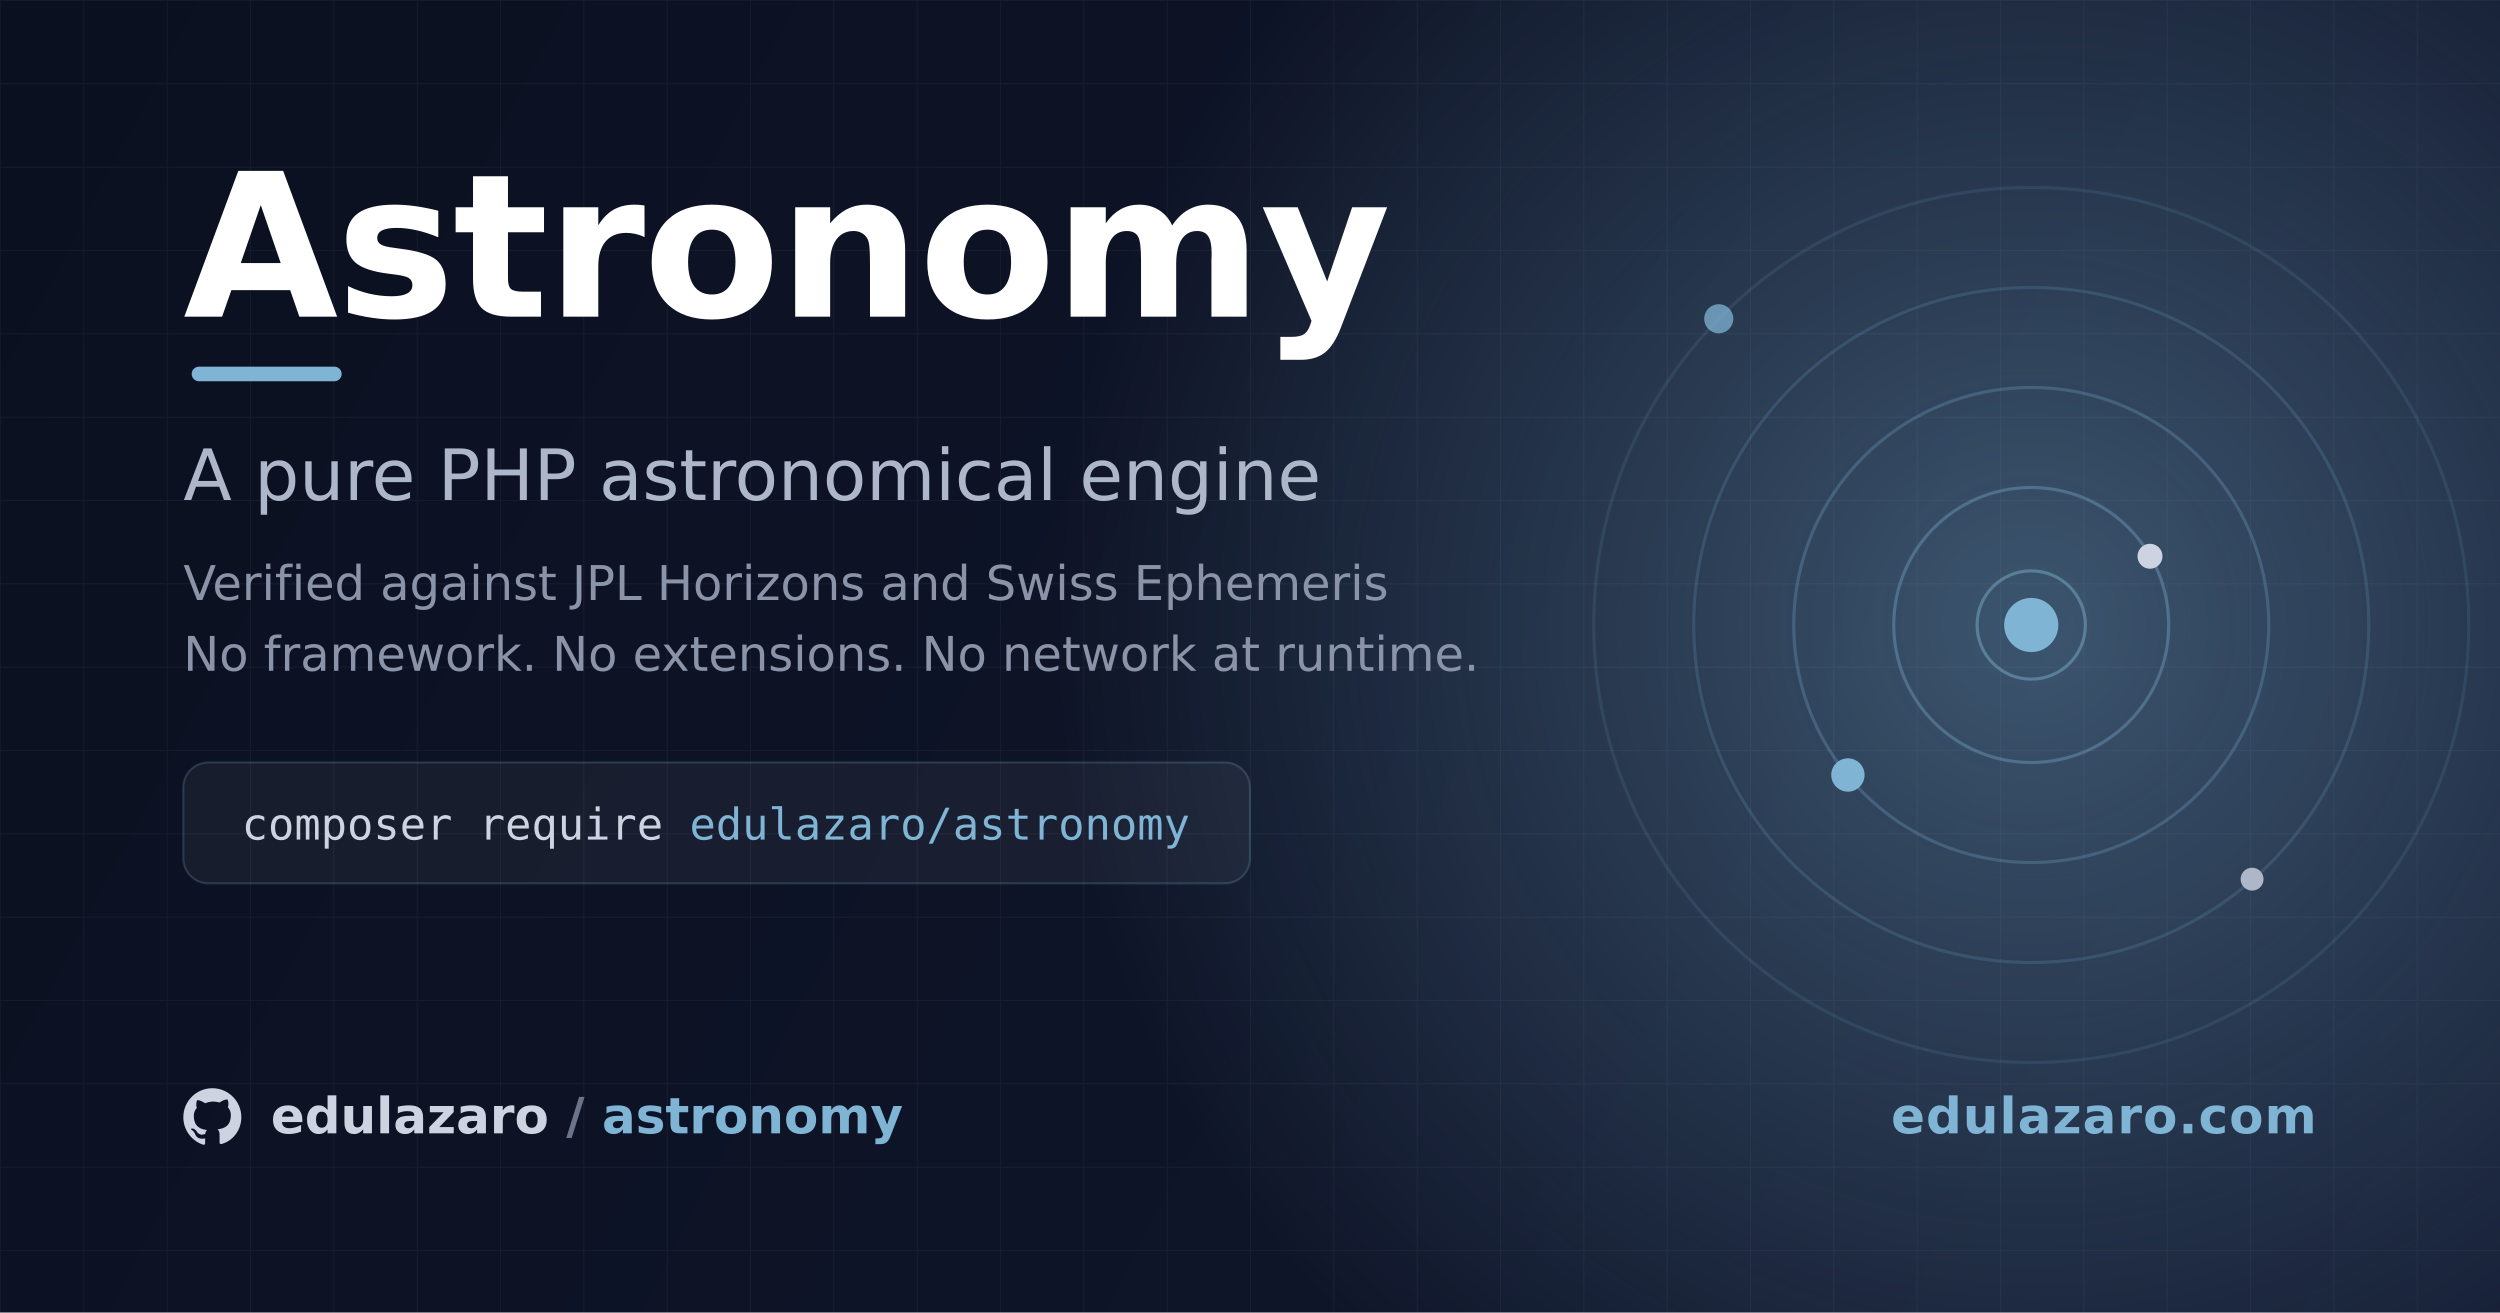
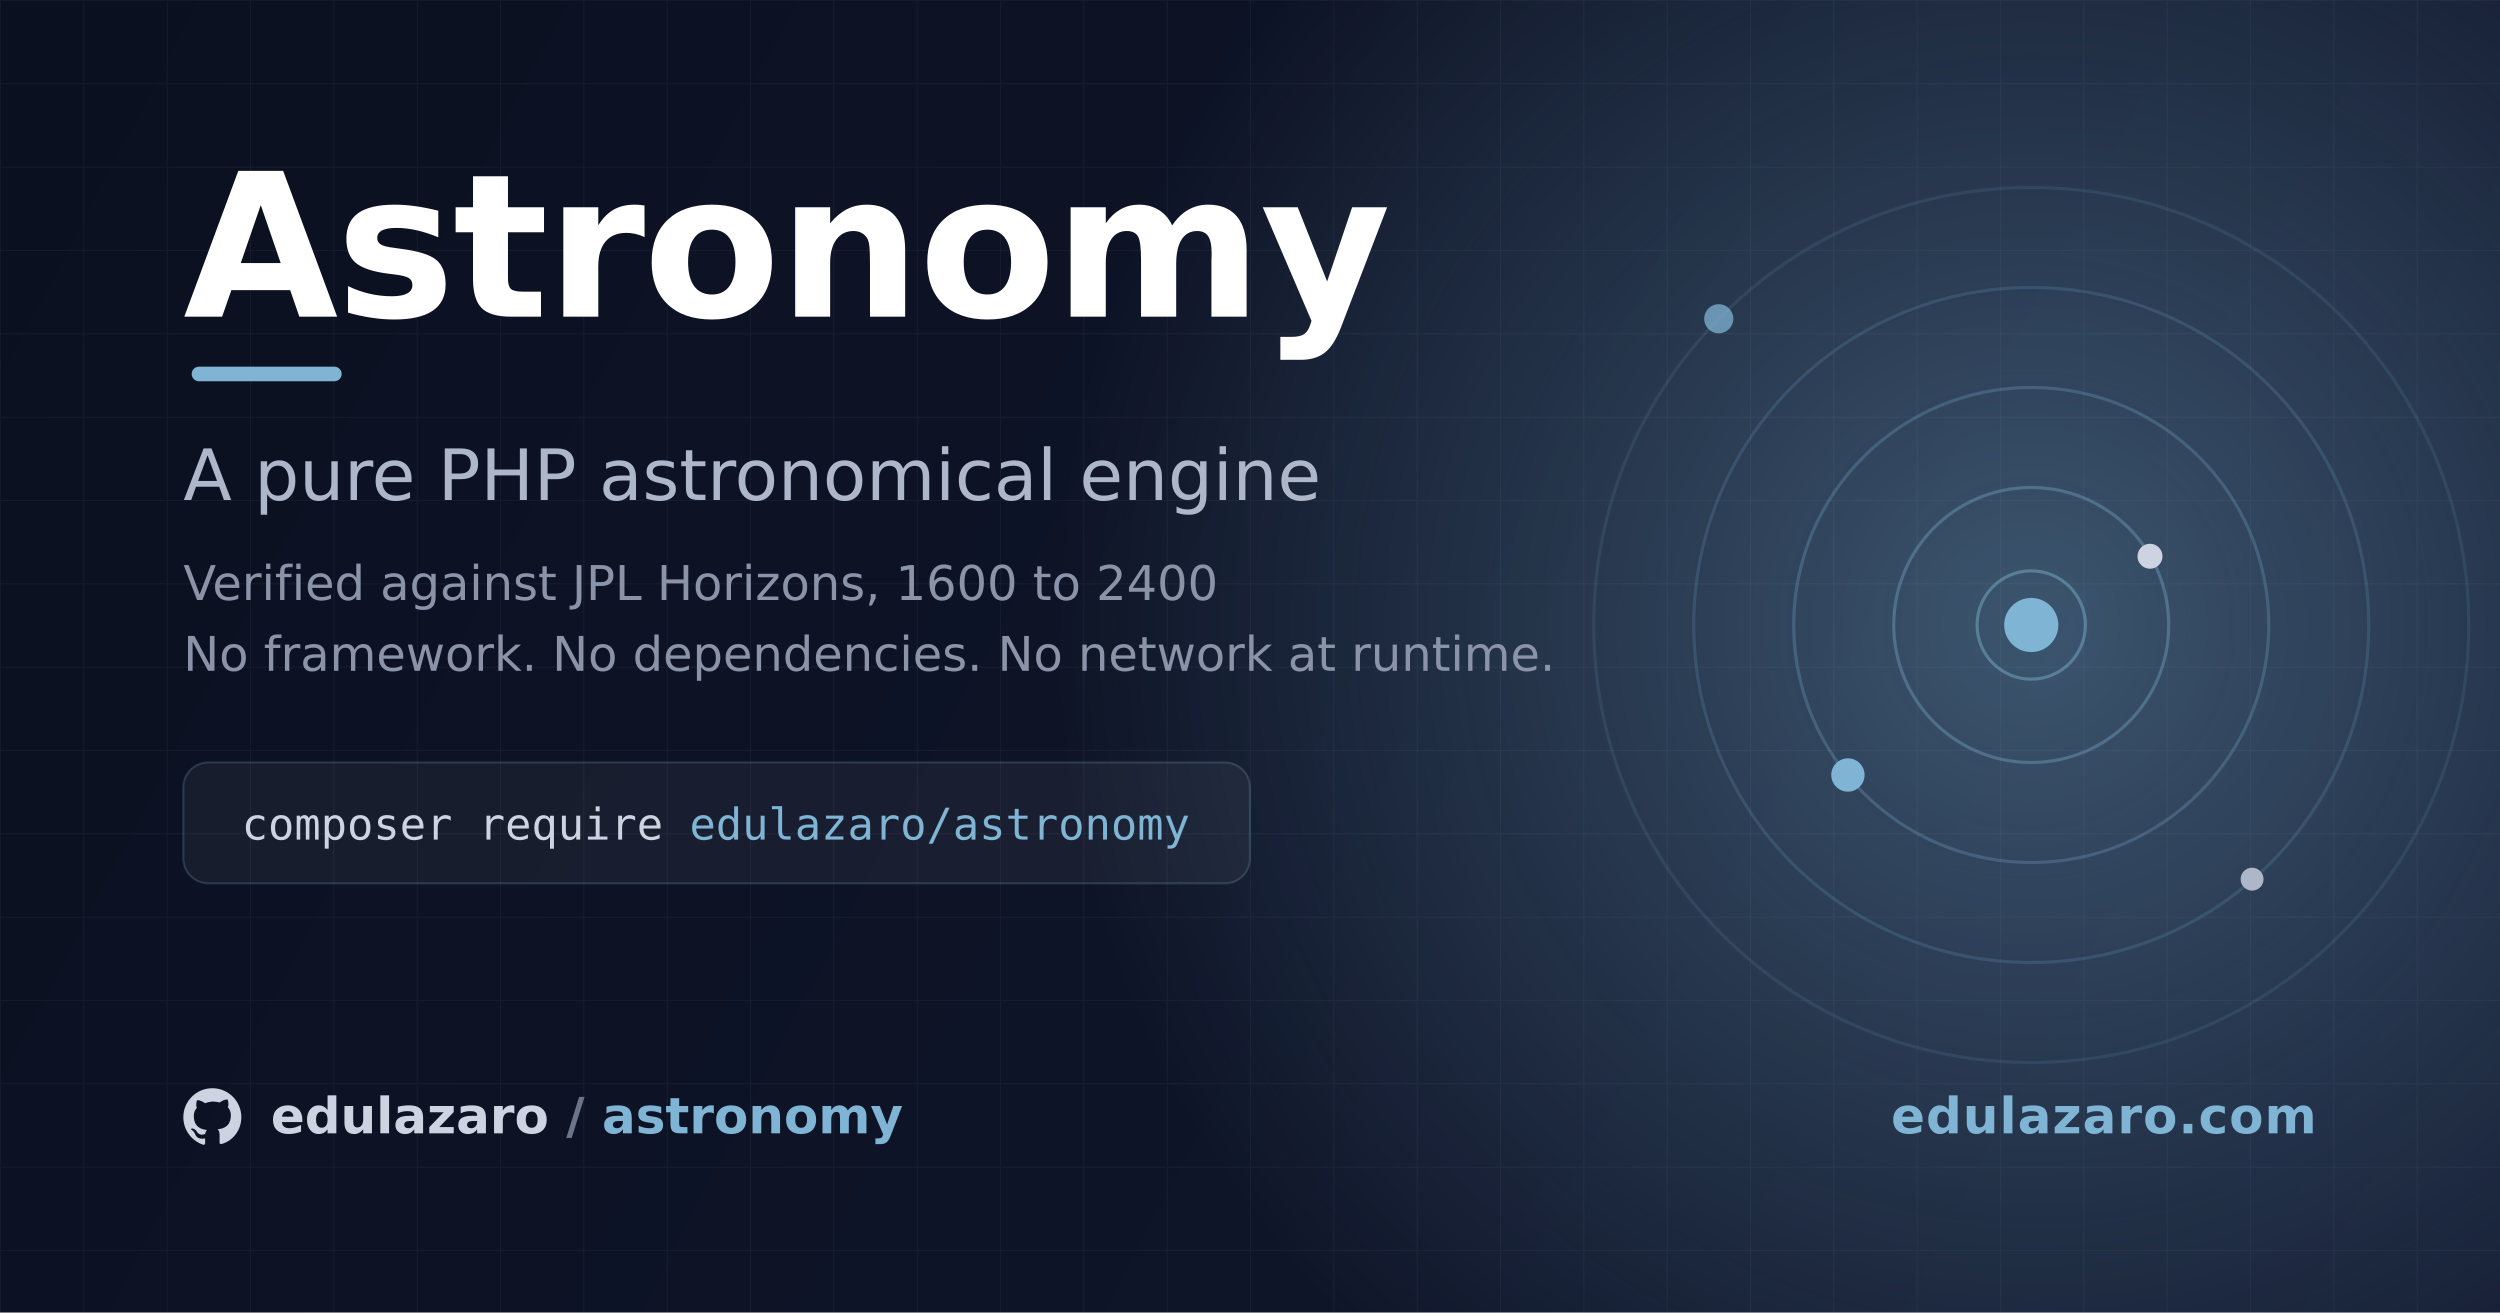
<svg xmlns="http://www.w3.org/2000/svg" width="1200" height="630" viewBox="0 0 1200 630" fill="none">
  <defs>
    <linearGradient id="bg" x1="0" y1="0" x2="1200" y2="630" gradientUnits="userSpaceOnUse">
      <stop offset="0" stop-color="#0b1020" />
      <stop offset="1" stop-color="#11182e" />
    </linearGradient>
    <radialGradient id="glow" cx="0" cy="0" r="1" gradientUnits="userSpaceOnUse" gradientTransform="translate(975 300) scale(470)">
      <stop offset="0" stop-color="#7FB4D4" stop-opacity="0.40" />
      <stop offset="1" stop-color="#7FB4D4" stop-opacity="0" />
    </radialGradient>
    <pattern id="grid" width="40" height="40" patternUnits="userSpaceOnUse">
      <path d="M40 0H0V40" fill="none" stroke="#ffffff" stroke-opacity="0.04" stroke-width="1" />
    </pattern>
  </defs>
  <rect width="1200" height="630" fill="url(#bg)" />
  <rect width="1200" height="630" fill="url(#grid)" />
  <rect width="1200" height="630" fill="url(#glow)" />
  <g transform="translate(975 300)">
    <circle r="66" fill="none" stroke="#7FB4D4" stroke-opacity="0.34" stroke-width="1.5" />
    <circle r="114" fill="none" stroke="#7FB4D4" stroke-opacity="0.26" stroke-width="1.5" />
    <circle r="162" fill="none" stroke="#7FB4D4" stroke-opacity="0.18" stroke-width="1.5" />
    <circle r="210" fill="none" stroke="#7FB4D4" stroke-opacity="0.12" stroke-width="1.5" />
    <circle r="13" fill="#7FB4D4" />
    <circle r="26" fill="none" stroke="#7FB4D4" stroke-opacity="0.45" stroke-width="1.5" />
    <circle cx="57" cy="-33" r="6" fill="#cdd3e0" />
    <circle cx="-88" cy="72" r="8" fill="#7FB4D4" />
    <circle cx="106" cy="122" r="5.5" fill="#aeb6c9" />
    <circle cx="-150" cy="-147" r="7" fill="#7FB4D4" fill-opacity="0.75" />
  </g>
  <text x="88" y="152" font-family="'DejaVu Sans', 'Nimbus Sans', Arial, sans-serif" font-size="96" font-weight="800" fill="#ffffff" letter-spacing="-1">Astronomy</text>
  <rect x="92" y="176" width="72" height="7" rx="3.5" fill="#7FB4D4" />
  <text x="88" y="240" font-family="'DejaVu Sans', 'Nimbus Sans', Arial, sans-serif" font-size="34" font-weight="400" fill="#aeb6c9">A pure PHP astronomical engine</text>
-   <text x="88" y="288" font-family="'DejaVu Sans', 'Nimbus Sans', Arial, sans-serif" font-size="23" font-weight="400" fill="#8b93a8">Verified against JPL Horizons and Swiss Ephemeris</text>
-   <text x="88" y="322" font-family="'DejaVu Sans', 'Nimbus Sans', Arial, sans-serif" font-size="23" font-weight="400" fill="#8b93a8">No framework. No extensions. No network at runtime.</text>
+   <text x="88" y="288" font-family="'DejaVu Sans', 'Nimbus Sans', Arial, sans-serif" font-size="23" font-weight="400" fill="#8b93a8">Verified against JPL Horizons, 1600 to 2400</text>
+   <text x="88" y="322" font-family="'DejaVu Sans', 'Nimbus Sans', Arial, sans-serif" font-size="23" font-weight="400" fill="#8b93a8">No framework. No dependencies. No network at runtime.</text>
  <rect x="88" y="366" width="512" height="58" rx="12" fill="#ffffff" fill-opacity="0.05" stroke="#7FB4D4" stroke-opacity="0.22" stroke-width="1" />
  <text x="116" y="403" font-family="'DejaVu Sans Mono', 'Noto Sans Mono', monospace" font-size="21" font-weight="400" fill="#cdd3e0">composer require <tspan fill="#7FB4D4">edulazaro/astronomy</tspan>
  </text>
  <g transform="translate(88 522)">
    <path transform="scale(1.16)" fill="#cdd3e0" d="M12 .297c-6.63 0-12 5.373-12 12 0 5.303 3.438 9.8 8.205 11.385.6.113.82-.258.82-.577 0-.285-.01-1.04-.015-2.04-3.338.724-4.042-1.61-4.042-1.61C4.422 18.07 3.633 17.7 3.633 17.7c-1.087-.744.084-.729.084-.729 1.205.084 1.838 1.236 1.838 1.236 1.07 1.835 2.809 1.305 3.495.998.108-.776.417-1.305.76-1.605-2.665-.305-5.467-1.334-5.467-5.931 0-1.311.469-2.381 1.236-3.221-.124-.303-.535-1.524.117-3.176 0 0 1.008-.322 3.301 1.23A11.509 11.509 0 0 1 12 5.803c1.02.005 2.047.138 3.006.404 2.291-1.552 3.297-1.23 3.297-1.23.653 1.653.242 2.874.118 3.176.77.84 1.235 1.911 1.235 3.221 0 4.609-2.807 5.624-5.479 5.921.43.372.823 1.102.823 2.222 0 1.606-.014 2.898-.014 3.293 0 .322.216.694.825.576C20.565 22.092 24 17.592 24 12.297c0-6.627-5.373-12-12-12" />
    <text x="42" y="22" font-family="'DejaVu Sans', 'Nimbus Sans', Arial, sans-serif" font-size="24" font-weight="600" fill="#cdd3e0">edulazaro <tspan fill="#6b7488">/</tspan>
      <tspan fill="#7FB4D4">astronomy</tspan>
    </text>
  </g>
  <text x="1112" y="544" text-anchor="end" font-family="'DejaVu Sans', 'Nimbus Sans', Arial, sans-serif" font-size="24" font-weight="600" fill="#7FB4D4" letter-spacing="0.5">edulazaro.com</text>
</svg>
